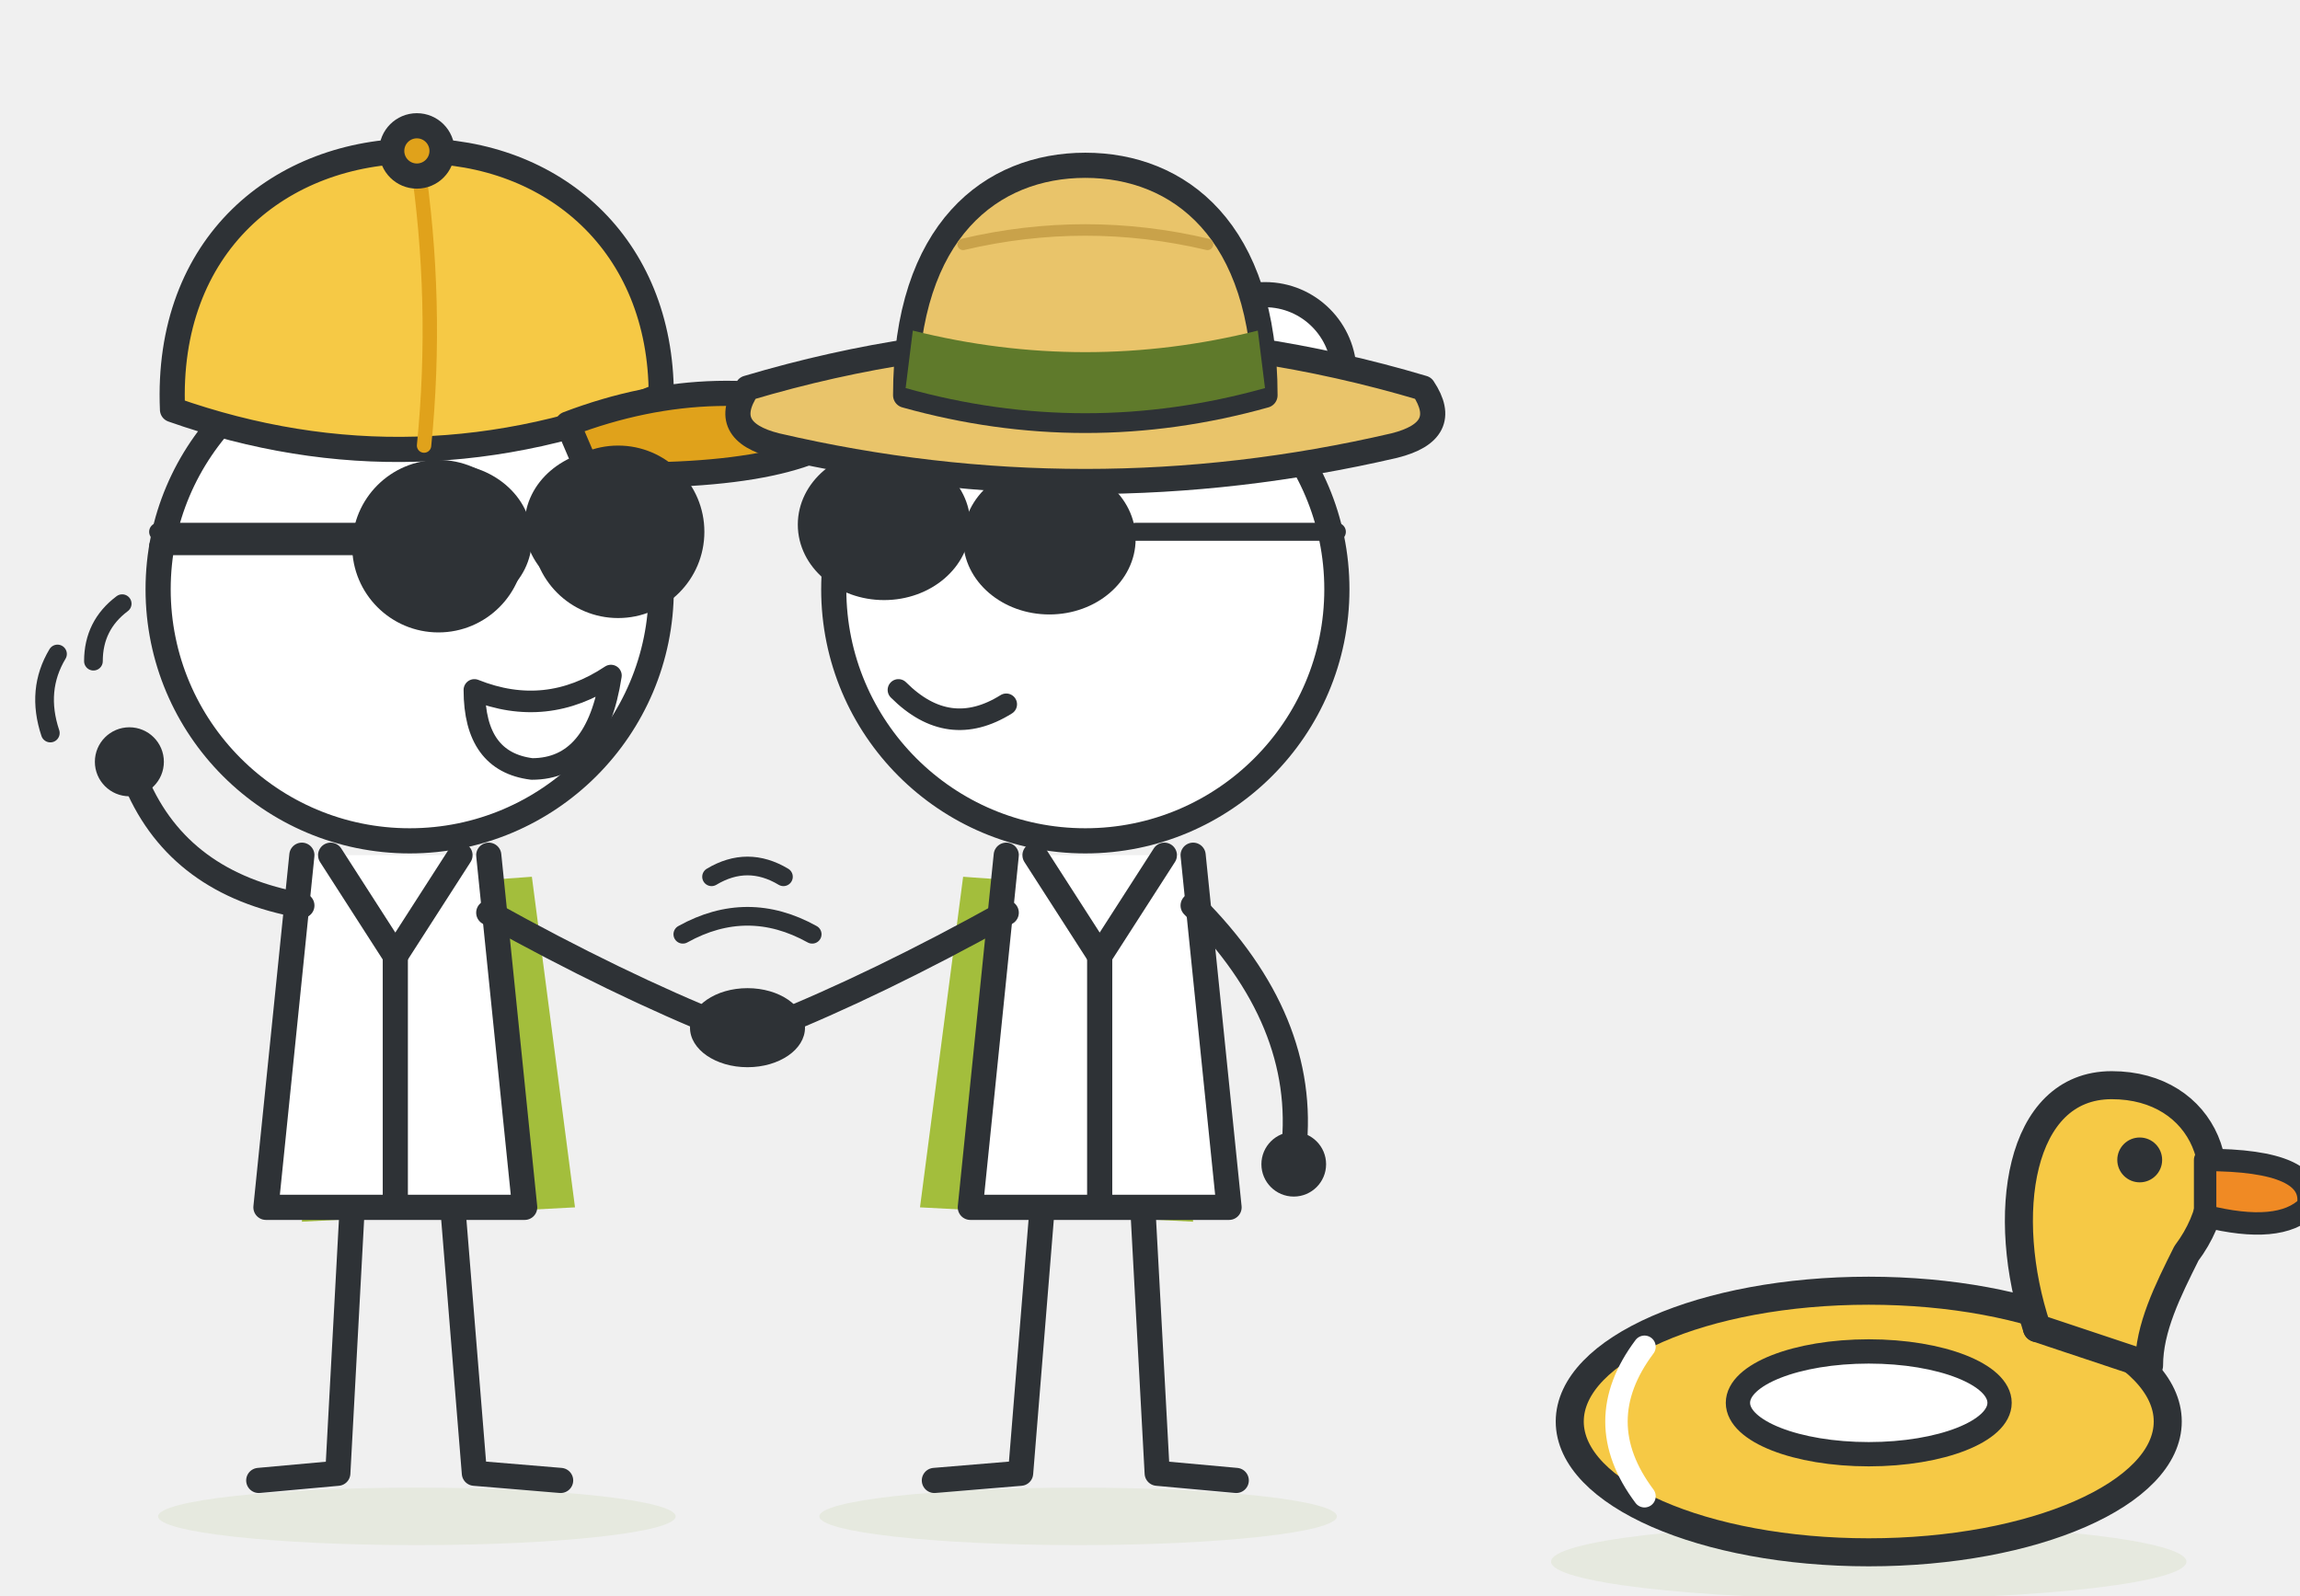
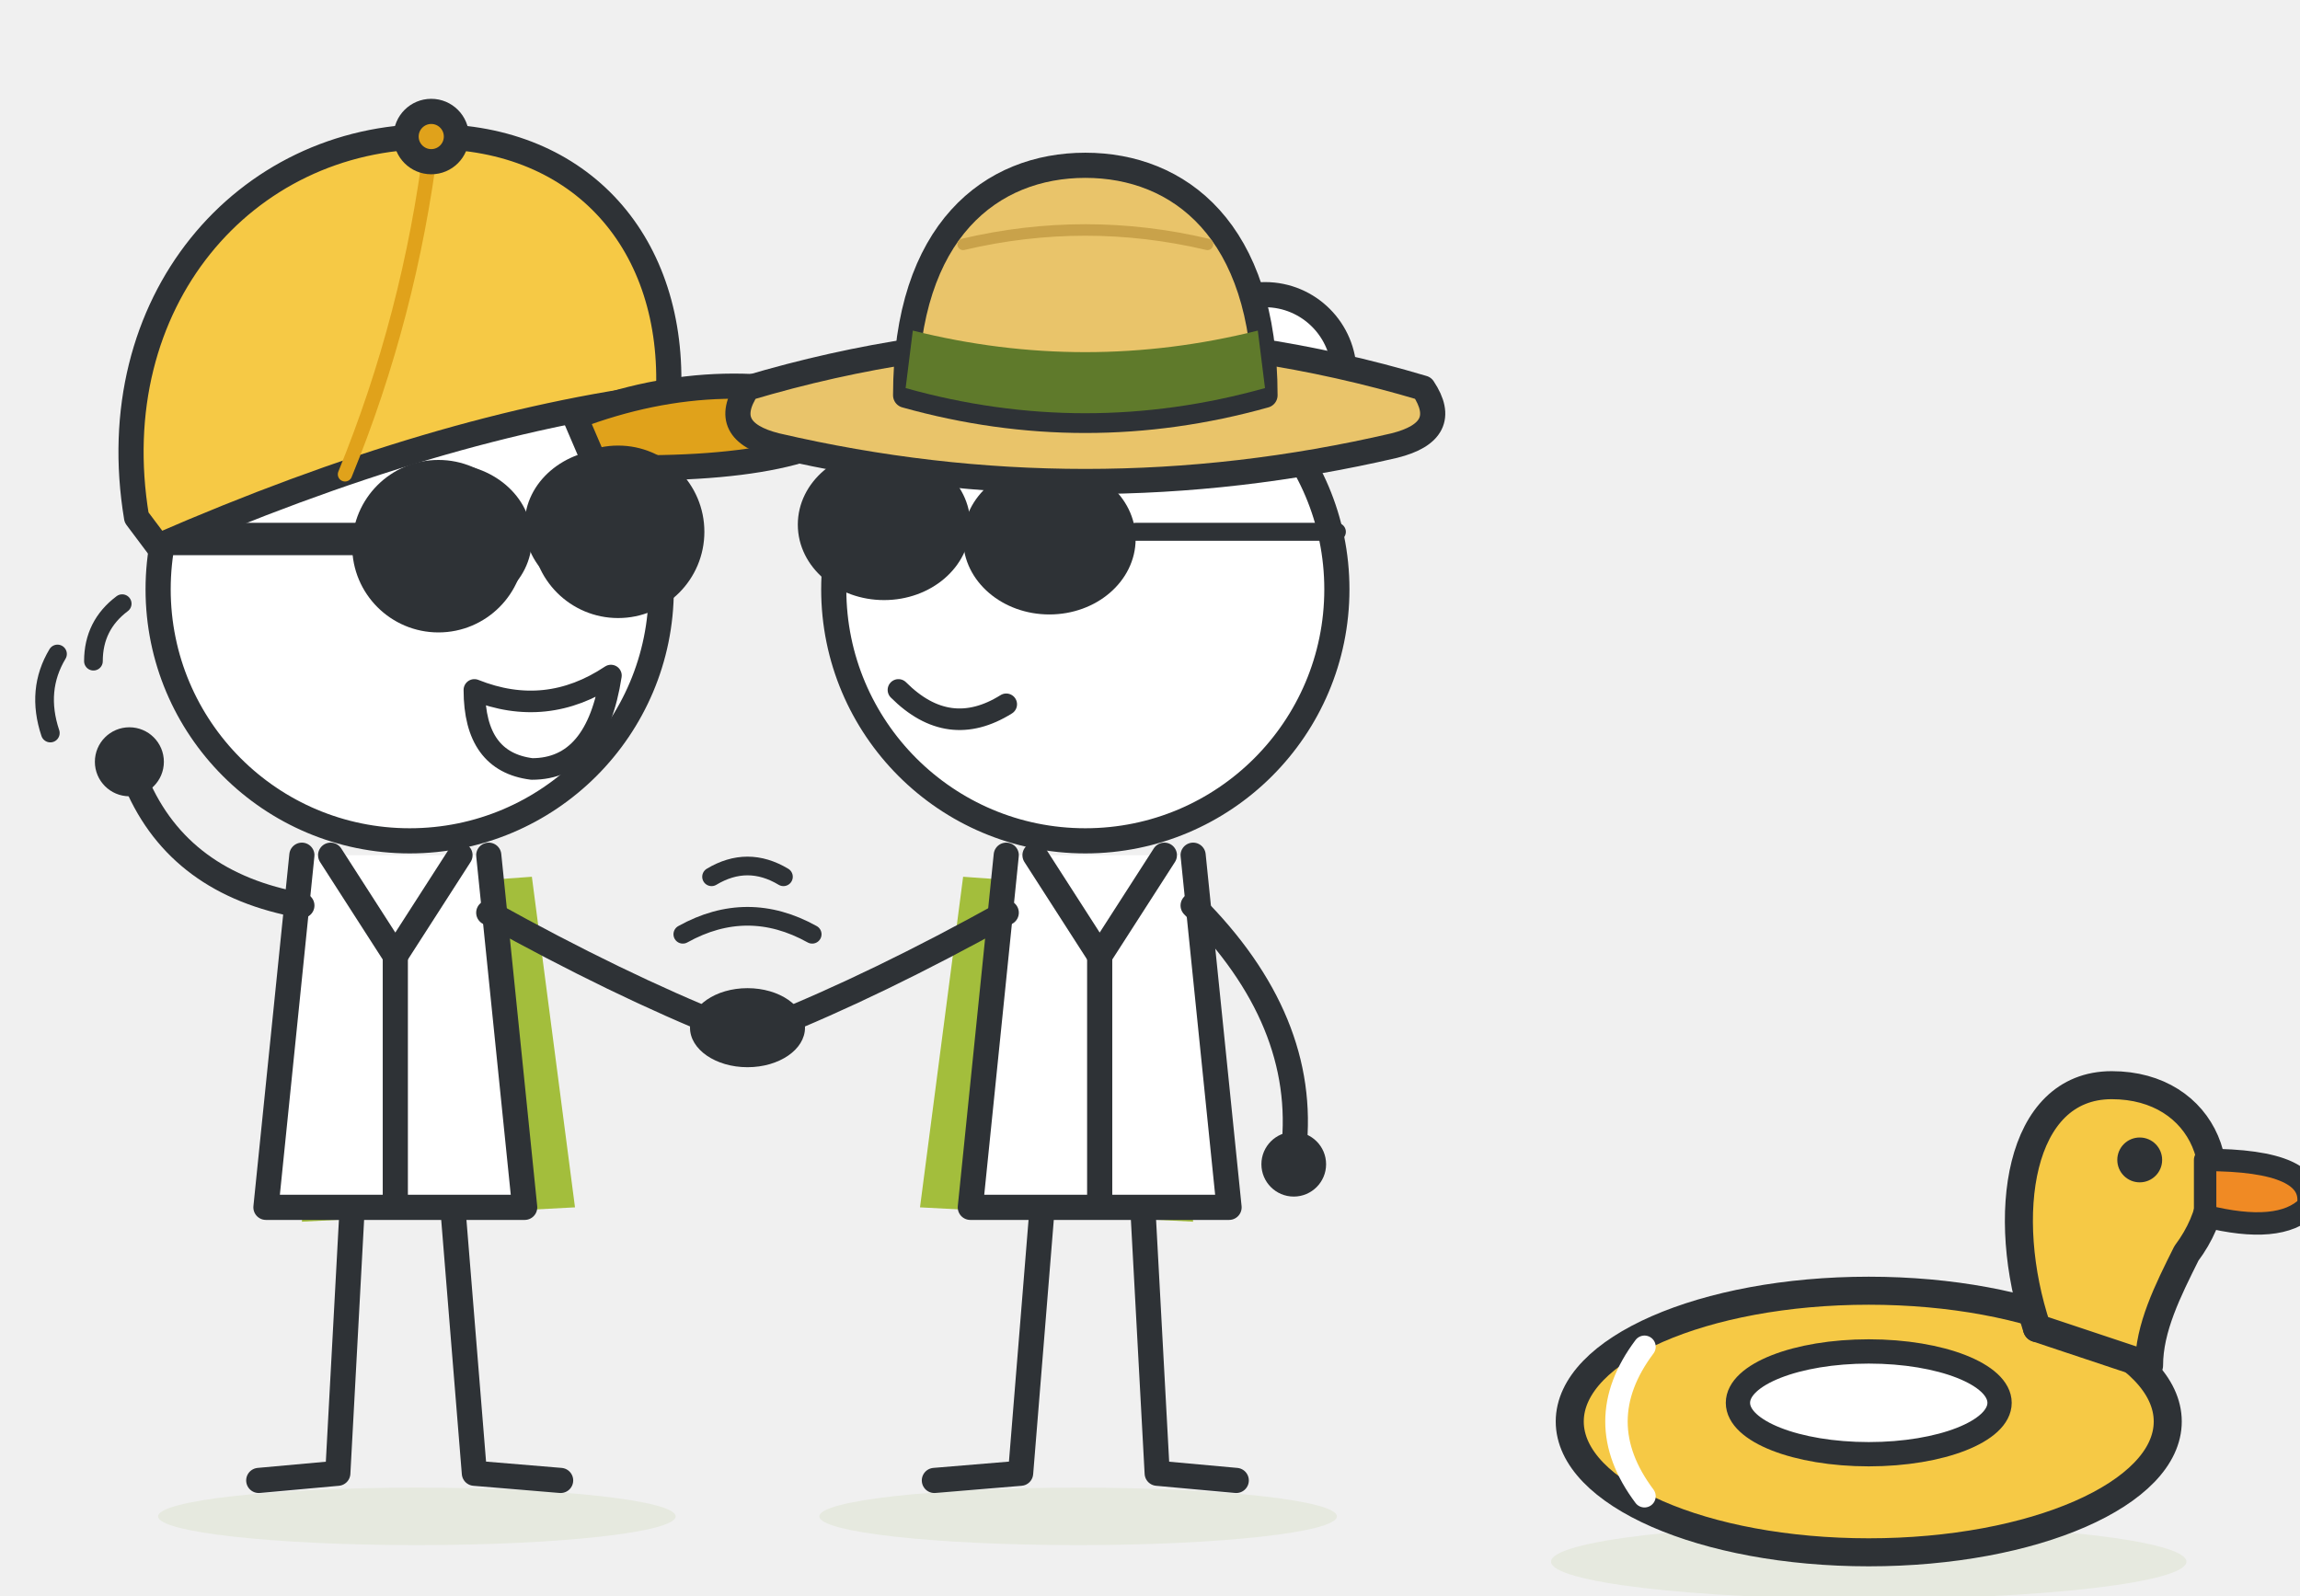
<svg xmlns="http://www.w3.org/2000/svg" aria-hidden="true" focusable="false" viewBox="38 -10 320 222" fill="none" stroke="#2E3236" stroke-width="3.5" stroke-linecap="round" stroke-linejoin="round">
  <ellipse cx="96" cy="201" rx="36" ry="4" fill="#E6E9DF" stroke="none" />
  <path d="M84 114 L112 112 L118 158 L80 160 Z" fill="#A3BE3C" stroke="none" />
  <path d="M87 158 L85 195 L74 196" />
  <path d="M101 158 L104 195 L116 196" />
  <path d="M80 109 L75 158 L111 158 L106 109" fill="#FFFFFF" />
  <path d="M84 109 L93 123 L102 109" />
  <path d="M93 123 L93 157" />
  <circle cx="95" cy="72" r="35" fill="#FFFFFF" />
  <path d="M60 64 L88 64" stroke-width="2.5" />
  <ellipse cx="100" cy="65" rx="10.5" ry="9" fill="#2E3236" stroke-width="3" />
  <ellipse cx="123" cy="63" rx="10.5" ry="9" fill="#2E3236" stroke-width="3" />
  <path d="M110 64 Q112 61.5 114 63" stroke-width="2.5" />
-   <path d="M62 47 C61 24 77 11 96 11 C115 11 130 24 130 45 Q96 59 62 47 Z" fill="#F6C945" />
-   <path d="M117 49 Q138 41 158 48 Q151 57 120 56 Z" fill="#E0A21B" />
-   <path d="M96 12 Q99 32 97 52" stroke="#E0A21B" stroke-width="2" fill="none" />
-   <circle cx="96" cy="11" r="3.5" fill="#E0A21B" />
+   <path d="M57 62 C52 32 72 9 98 9 C119 9 132 24 131 45 Q99 49 60 66 Z" fill="#F6C945" />
+   <path d="M118 48 Q139 40 159 47 Q152 56 121 55 Z" fill="#E0A21B" />
+   <path d="M98 10 Q95 34 86 56" stroke="#E0A21B" stroke-width="2" fill="none" />
+   <circle cx="98" cy="9" r="3.5" fill="#E0A21B" />
  <path d="M60 66 L88 66" stroke-width="2.5" />
  <circle cx="99" cy="66" r="10.5" fill="#2E3236" stroke-width="3" />
  <circle cx="124" cy="64" r="10.5" fill="#2E3236" stroke-width="3" />
  <path d="M109.5 65 Q111.5 62.5 113.5 64.5" stroke-width="2.5" />
  <circle cx="101" cy="67" r="2.6" fill="#2E3236" stroke="none" />
  <circle cx="125" cy="65" r="2.6" fill="#2E3236" stroke="none" />
  <path d="M104 86 Q114 90 123 84 Q121 97 112 97 Q104 96 104 86 Z" fill="#FFFFFF" stroke-width="3" />
  <g class="bras-poignee">
    <path d="M106 117 Q124 127 139 133" />
  </g>
  <g class="bras-salut">
    <path d="M80 116 Q63 113 57 99" />
    <circle cx="56" cy="96" r="4.8" fill="#2E3236" stroke="none" />
    <path d="M45 92 Q43 86 46 81" stroke-width="2.6" />
    <path d="M51 82 Q51 77 55 74" stroke-width="2.6" />
  </g>
  <g transform="translate(284 0) scale(-1 1)">
    <ellipse cx="96" cy="201" rx="36" ry="4" fill="#E6E9DF" stroke="none" />
    <path d="M84 114 L112 112 L118 158 L80 160 Z" fill="#A3BE3C" stroke="none" />
    <path d="M87 158 L85 195 L74 196" />
    <path d="M101 158 L104 195 L116 196" />
    <path d="M80 109 L75 158 L111 158 L106 109" fill="#FFFFFF" />
    <path d="M84 109 L93 123 L102 109" />
    <path d="M93 123 L93 157" />
    <circle cx="70" cy="42" r="11" fill="#FFFFFF" />
    <circle cx="95" cy="72" r="35" fill="#FFFFFF" />
    <path d="M60 64 L88 64" stroke-width="2.5" />
    <ellipse cx="100" cy="65" rx="10.5" ry="9" fill="#2E3236" stroke-width="3" />
    <ellipse cx="123" cy="63" rx="10.5" ry="9" fill="#2E3236" stroke-width="3" />
    <path d="M110 64 Q112 61.5 114 63" stroke-width="2.5" />
    <path d="M48 44 Q95 30 142 44 Q146 50 138 52 Q95 62 52 52 Q44 50 48 44 Z" fill="#E9C46A" />
    <path d="M70 45 C70 22 82 13 95 13 C108 13 120 22 120 45 Q95 52 70 45 Z" fill="#E9C46A" />
    <path d="M71 36 Q95 42 119 36 L120 44 Q95 51 70 44 Z" fill="#5F7A2B" stroke="none" />
    <path d="M78 24 Q95 20 112 24" stroke="#C9A24A" stroke-width="1.6" />
    <circle cx="100" cy="64" r="3.3" fill="#2E3236" stroke="none" />
    <circle cx="120" cy="62" r="3.3" fill="#2E3236" stroke="none" />
    <path d="M106 88 Q114 93 121 86" stroke-width="3" />
    <g class="bras-poignee">
      <path d="M106 117 Q124 127 139 133" />
    </g>
    <path d="M80 116 Q64 132 66 150" />
    <circle cx="66" cy="152" r="4.5" fill="#2E3236" stroke="none" />
  </g>
  <g class="poignee">
    <ellipse cx="142" cy="133" rx="8" ry="5.5" fill="#2E3236" stroke="none" />
    <path d="M133 120 Q142 115 151 120" stroke-width="2.6" />
    <path d="M137 112 Q142 109 147 112" stroke-width="2.6" />
  </g>
  <g class="bouee" transform="translate(298 206) scale(1.3) translate(-298 -206)">
    <ellipse cx="298" cy="207" rx="34" ry="4" fill="#E6E9DF" stroke="none" />
    <ellipse cx="298" cy="192" rx="32" ry="14" fill="#F6C945" stroke="#2E3236" stroke-width="3" />
    <ellipse cx="298" cy="190" rx="14" ry="5.5" fill="#FFFFFF" stroke="#2E3236" stroke-width="2.6" />
    <path d="M274 184 Q268 192 274 200" stroke="#FFFFFF" stroke-width="2.4" fill="none" />
    <path d="M316 182 C314 170 318 162 324 160" stroke="#2E3236" stroke-width="3" fill="none" />
    <path d="M316 182 C312 170 314 156 324 156 C334 156 338 166 332 174 C330 178 328 182 328 186 Z" fill="#F6C945" stroke="#2E3236" stroke-width="3" />
    <path d="M334 164 Q346 164 345 169 Q342 172 334 170 Z" fill="#F08A24" stroke="#2E3236" stroke-width="2.4" />
    <circle cx="327" cy="164" r="2.4" fill="#2E3236" stroke="none" />
  </g>
</svg>
